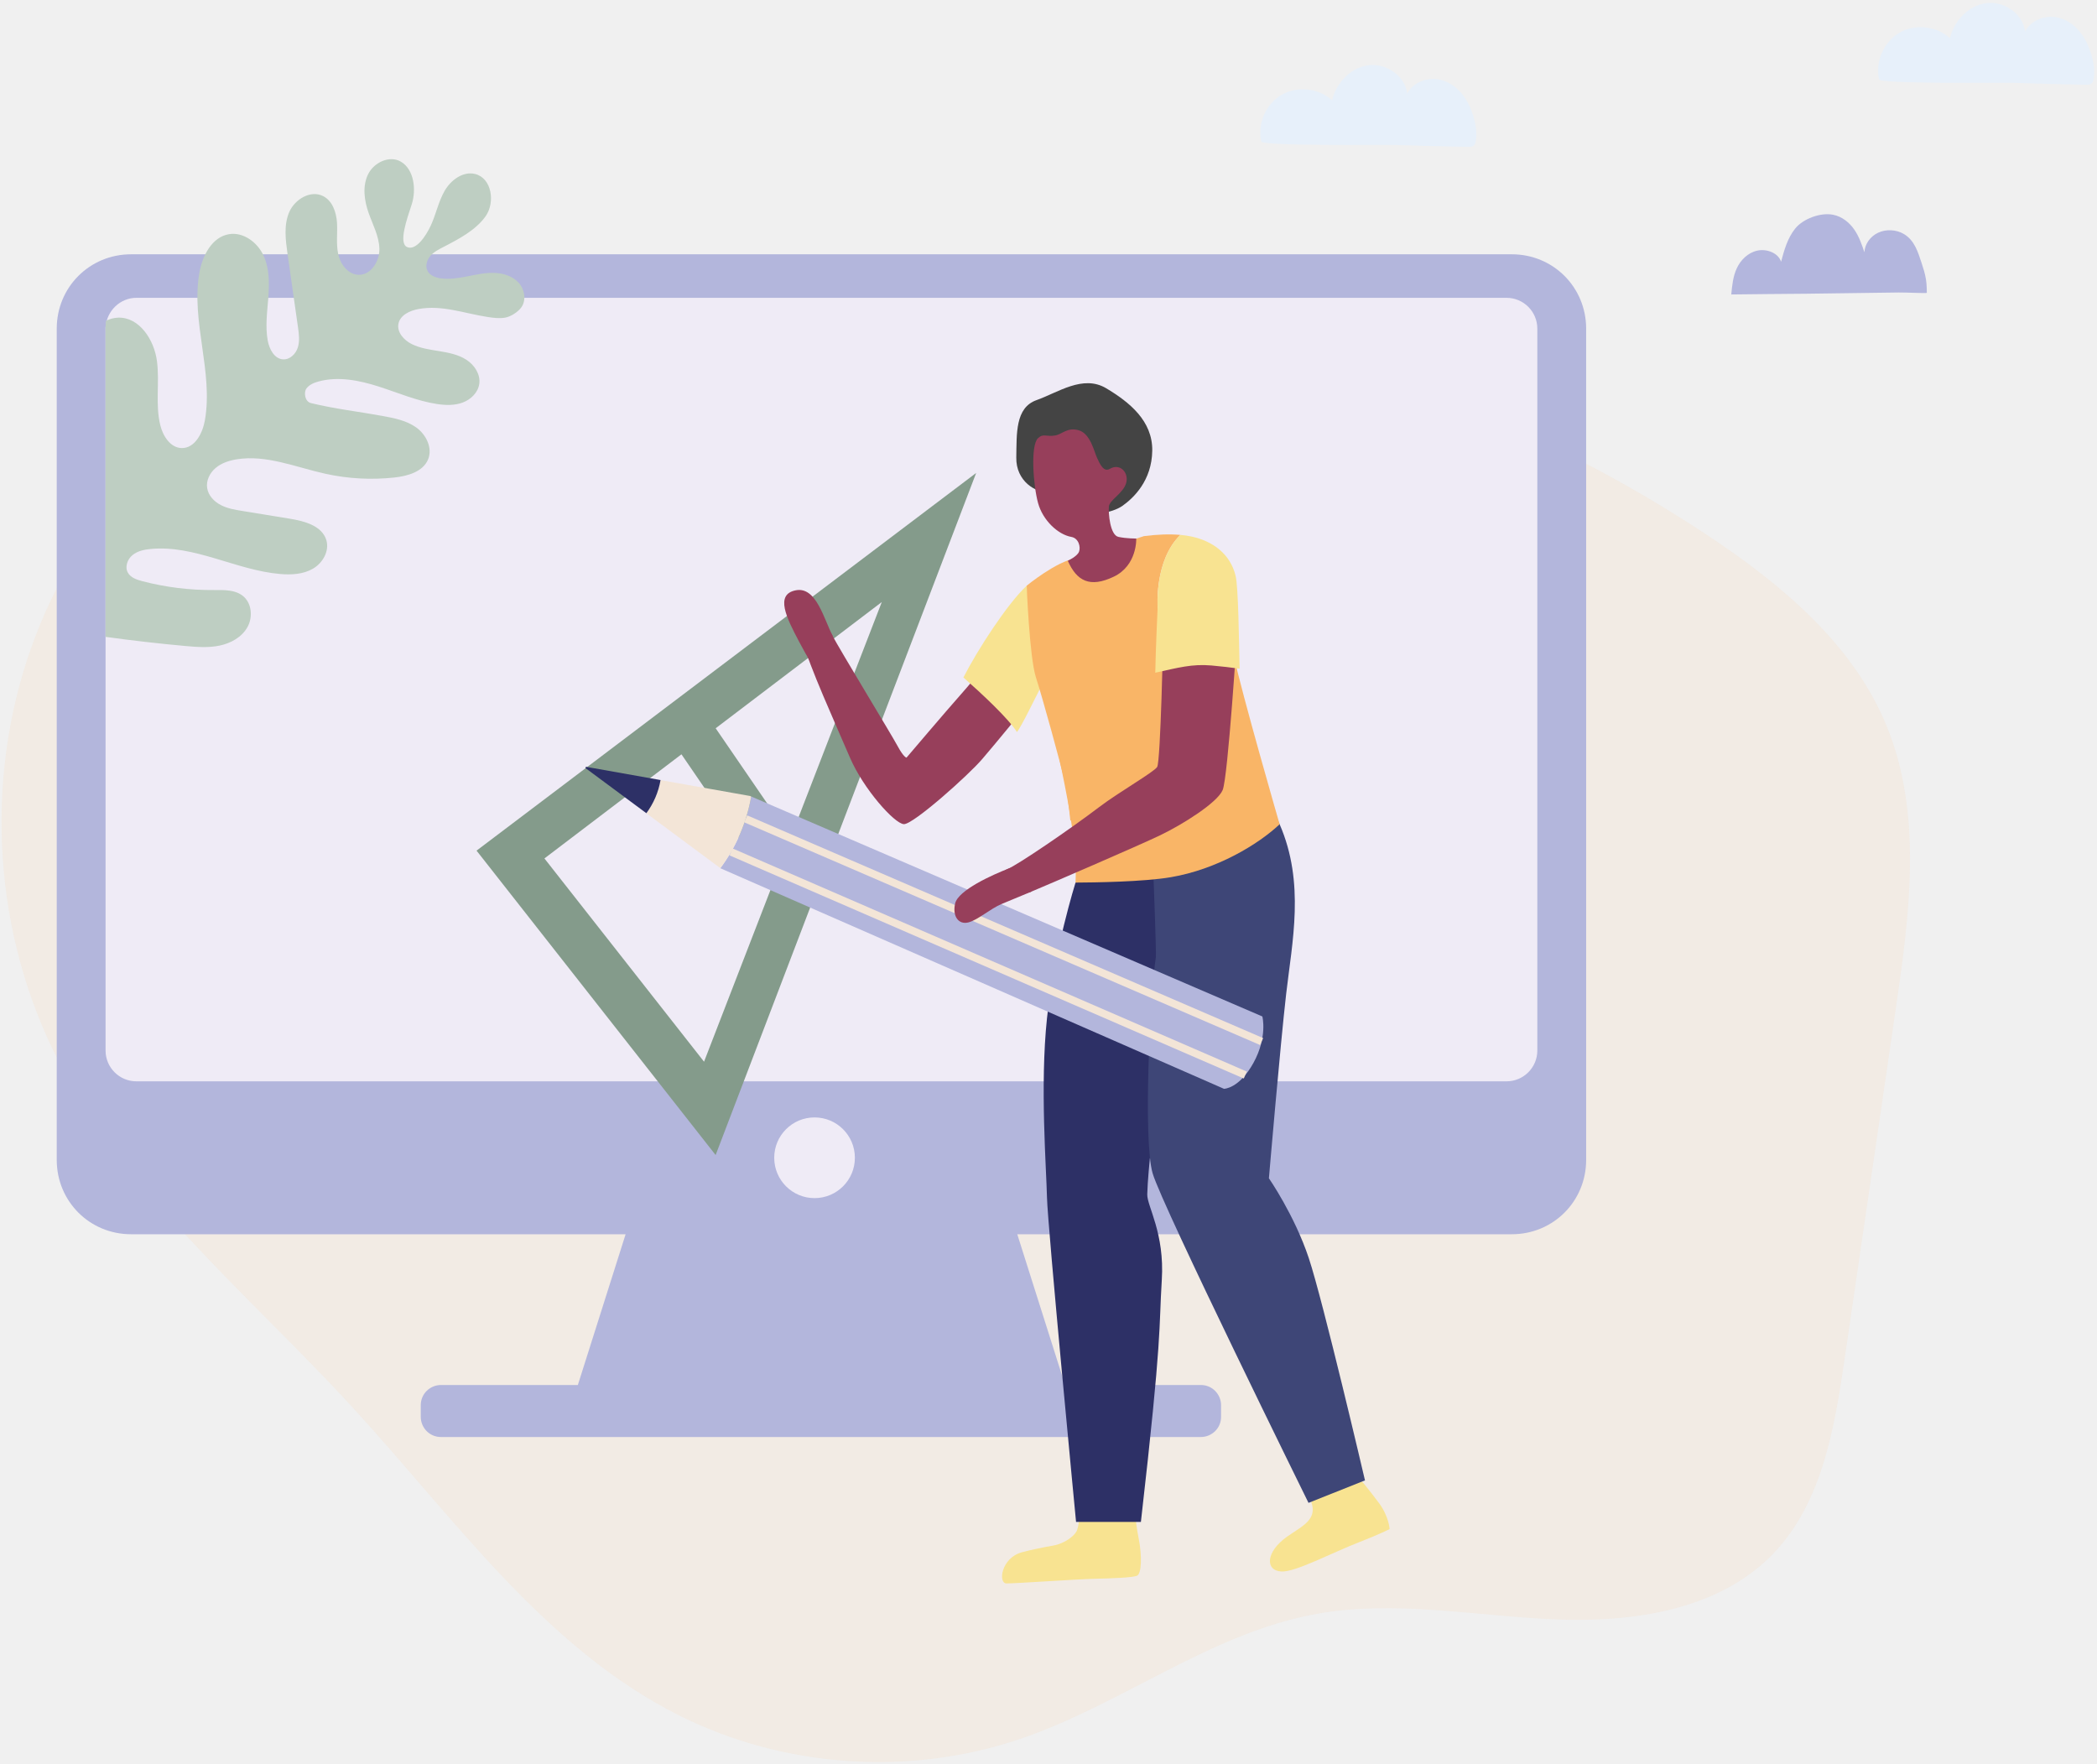
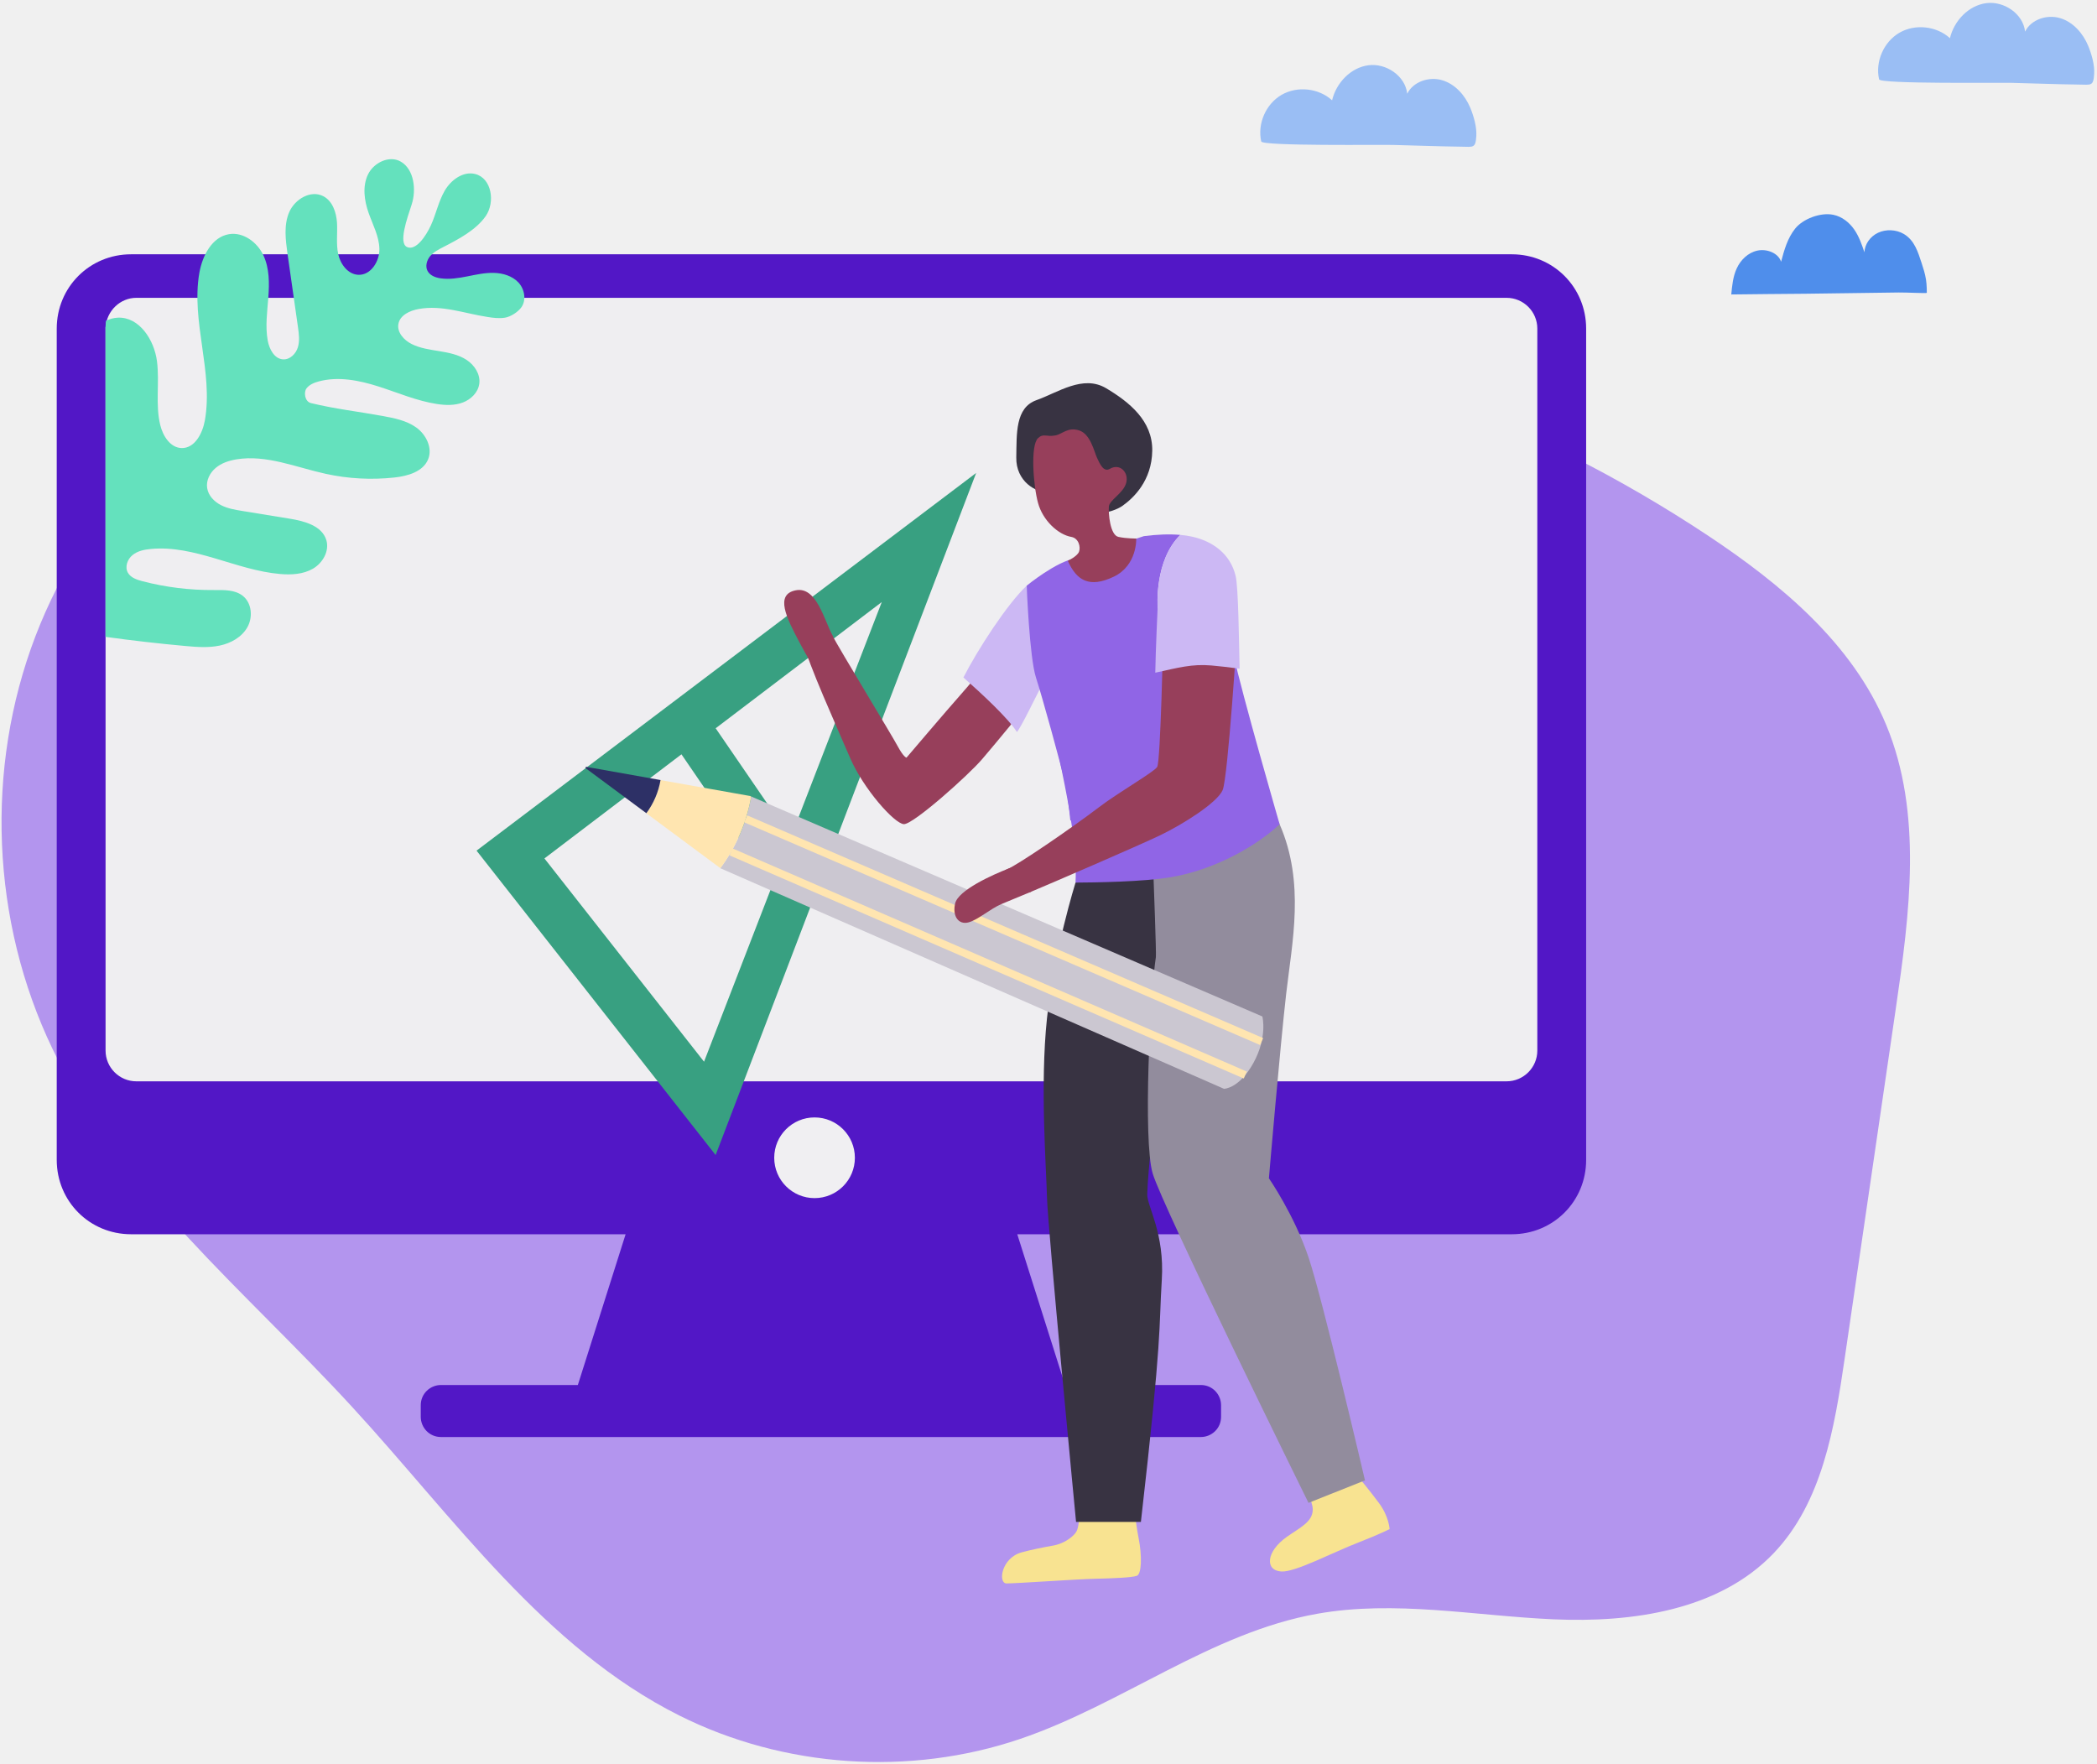
- <svg xmlns="http://www.w3.org/2000/svg" height="466" viewBox="0 0 554 466" width="554">
-   <g fill="none" fill-rule="evenodd" transform="translate(.405744 .757692)">
-     <g fill-rule="nonzero">
-       <path d="m85.124 89.203c-34.57 14.25-62.8 43.2-76.17 78.13-13.37 34.93-11.69 75.32 4.52 109.02 17.88 37.15 51.1 64.08 79.01 94.43 27.05 29.41 50.90 63.82 86.63 81.7 27.61 13.82 60.79 16.09 90.02 6.15 26.94-9.16 50.4-28.06 78.42-33.05 20.56-3.67 41.6.54 62.46 1.46s43.74-2.36 58.16-17.47c12.8-13.41 16.07-33.02 18.75-51.37 4.51-30.85 9.01-61.7 13.52-92.54 3.66-25.03 7.15-51.49-2.52-74.86-8.91-21.53-27.78-37.24-47.19-50.12-45.66-30.29-98.38-49.88-152.74-56.76" fill="#f3e5d7" opacity=".5" />
-       <path d="m332.794 36.613c-1.06-4.67 1.22-9.9 5.37-12.31s9.82-1.79 13.35 1.44c1.09-4.6 4.9-8.64 9.59-9.26s9.76 2.82 10.26 7.52c1.58-3.22 5.79-4.59 9.23-3.57s6.05 3.98 7.43 7.29c.9 2.17 1.75 5.09 1.59 7.47-.21 3.28-.77 2.84-4.05 2.8-5.95-.08-11.9-.31-17.85-.46-3.15-.1-34.64.34-34.92-.92z" fill="#e7f0fa" />
-       <path d="m496.024 20.203c-1.06-4.67 1.22-9.9 5.37-12.31 4.14-2.41 9.82-1.79 13.35 1.44 1.09-4.6 4.9-8.64 9.59-9.26s9.76 2.82 10.26 7.52c1.58-3.22 5.79-4.59 9.23-3.57s6.05 3.98 7.43 7.29c.9 2.17 1.75 5.09 1.59 7.47-.21 3.28-.77 2.84-4.05 2.8-5.95-.08-11.9-.31-17.85-.46-3.15-.09-34.63.35-34.92-.92z" fill="#e7f0fa" />
-       <path d="m456.974 77.033c.22-2.34.45-4.73 1.45-6.9s2.91-4.12 5.43-4.68 5.58.66 6.28 2.94c.82-3.06 1.68-6.21 3.72-8.76s6.65-4.34 10.06-3.65c2.34.47 4.26 2.05 5.54 3.89s1.99 3.94 2.7 6.02c.08-2.14 1.52-4.19 3.62-5.17s4.78-.85 6.78.33c2.87 1.69 3.76 4.86 4.69 7.64.49 1.49.92 2.84 1.17 4.38.24 1.47.22 3.53.22 3.53-.01.18-5.36-.12-7.45-.09-2.7.04-5.41.07-8.11.11-5.48.07-10.97.15-16.45.22-6.2.06-13.47.1-19.65.19z" fill="#b3b6dd" />
-       <path d="m399.004 66.423h-364.79c-10.93 0-19.63 8.69-19.63 19.63v219.62c0 10.94 8.69 19.64 19.63 19.64h130.66l-12.62 39.83h-36.17c-2.8 0-5.33 2.24-5.33 5.33v3.08c0 2.8 2.24 5.33 5.33 5.33h31.69 137.39 31.69c2.8 0 5.33-2.24 5.33-5.33v-3.08c0-2.8-2.24-5.33-5.33-5.33h-35.89l-12.62-39.83h130.66c10.93 0 19.63-8.69 19.63-19.64v-219.62c0-10.93-8.7-19.63-19.63-19.63z" fill="#b3b6dc" />
-       <path d="m35.614 77.923h361.99c4.49 0 8.13 3.65 8.13 8.13v190.73c0 4.49-3.65 8.13-8.13 8.13h-361.99c-4.48 0-8.13-3.65-8.13-8.13v-191.01c.28-4.48 3.93-7.85 8.13-7.85z" fill="#efebf6" />
-       <path d="m214.784 315.77c5.89 0 10.66-4.77 10.66-10.66s-4.77-10.66-10.66-10.66c-5.88 0-10.65 4.77-10.65 10.66s4.77 10.66 10.65 10.66z" fill="#efebf6" />
-       <path d="m125.494 223.97 63.16 80.42 68.83-180.2zm107.06-65.68-24.08 62.26-19.81-28.91zm-46.96 121.44-42.17-53.7 36.2-27.51 23.89 34.88z" fill="#849b8b" />
-       <path d="m358.324 389.29s2.91 3.43 5.58 7.04c2.67 3.62 2.8 6.88 2.8 6.88s-2.95 1.49-7.8 3.36c-7.34 2.83-17.1 8.06-20.79 7.84-4.38-.26-4.09-5.24 1.45-9.16 3.42-2.42 6.87-3.93 6.84-7.25-.02-2.36-2.32-6.07-2.32-6.07" fill="#f8e391" />
-       <path d="m299.144 395.39s.31 5.5 1.26 10.22c.94 4.72.79 9.47-.47 9.94s-6.37.68-11.24.79c-4.88.11-20.34 1.22-23.19 1.22-2.28 0-1.43-6.72 4.01-8.21 2.43-.67 5.77-1.35 8.32-1.79 3.09-.54 5.56-2.57 6.17-3.77 1.1-2.2.69-8.39.69-8.39" fill="#f8e391" />
-       <path d="m283.734 232.41s-5.66 18.08-7.54 35.84-.16 39.77 0 47.32 7.68 85.74 7.68 85.74h17.13c5.74-50.1 4.7-50.78 5.52-63.89.79-12.42-3.9-19.49-3.84-22.64.06-3.14.69-9.55.69-9.55l3.23-6.17 6.78-73.73z" fill="#2d3066" />
-       <path d="m333.414 209.45s1.26.71 4.24 7.55c6.76 15.5 3.3 31.13 1.73 44.8-1.57 13.68-4.56 48.73-4.56 48.73s6.76 9.75 10.53 21.07 14.85 58.74 14.85 58.74l-14.92 5.94s-38.54-78.19-41.16-87c-2.62-8.8-.61-47.84.84-57.22.14-.9-.63-21.23-.63-21.23" fill="#3e4677" />
-       <path d="m333.094 267.78-135.04-58.11c-1.23 7-4.07 13.45-8.15 18.93.02.01.05.04.05.04l133 58.25s4.01 0 7.78-6.84c3.78-6.85 2.36-12.27 2.36-12.27z" fill="#b3b6dc" />
-       <path d="m197.744 209.53s-12.2-2.17-23.65-4.2c-.55 3.24-1.86 6.22-3.75 8.76 9.19 6.82 19.01 14.1 19.56 14.51 4.08-5.48 6.92-11.93 8.15-18.93z" fill="#f3e5d7" />
-       <path d="m154.354 202.22c.08.06 7.78 5.77 16 11.86 1.88-2.53 3.19-5.51 3.75-8.76-10.04-1.78-19.5-3.46-19.6-3.48-.21-.02-.32.26-.15.38z" fill="#2d3066" />
-     </g>
-     <path d="m192.734 224.31 135.85 58.94" stroke="#f3e5d7" stroke-width="2" />
-     <path d="m196.604 215.57 136.3 58.84" stroke="#f3e5d7" stroke-width="2" />
-     <path d="m272.564 182.89c-2.08 3.42-9.86 12.62-13.46 16.86s-18.26 17.34-20.73 17.22c-2.48-.12-10.69-9.32-14.23-17.57s-11.33-25.53-12.03-29.69c-.7-4.15 5.17-6.78 7.26-2.79 2.1 4.02 15.7 26.34 17.35 29.41s2.36 3.07 2.36 3.07 10.69-12.58 14.46-16.82 11.2-13.48 11.2-13.48z" fill="#973f5b" fill-rule="nonzero" />
-     <path d="m337.654 217.00s-9.97-34.43-12.22-44.96l-4.24 2.91c-.08 14.34-42.02 4.58-43.86 8.53-1.95 4.18 7.31 31.54 6.4 48.93 4.92-.02 17.91-.19 25.16-1.42 12.1-2.04 23.1-8.64 28.76-13.99z" fill="#f9b567" fill-rule="nonzero" />
-     <path d="m219.604 167.27c-2.31-4.29-4.31-13.14-9.77-12.08-5.55 1.08-2.51 7.2.94 13.7 2.35 4.43 3.15 5.51 3.15 5.51z" fill="#973f5b" fill-rule="nonzero" />
-     <path d="m268.254 192.63c1.05-1.13 5.27-9.9 6.15-11.55l-3.55-27.13c-5.26 4.95-13.04 17.03-16.74 24.27 4.9 4.33 11.83 10.77 14.14 14.41z" fill="#f8e391" fill-rule="nonzero" />
-     <path d="m266.244 228.63c-4.56 1.73-13.52 5.82-14.31 9.28s.94 5.66 3.46 5.03 5.82-3.62 8.8-4.87 7.94-3.3 7.94-3.3l-3.06-6.92z" fill="#973f5b" fill-rule="nonzero" />
-     <path d="m309.044 202.22c1.26-2.2-3.62-42.6-3.62-42.6s-.91-12.33 6-19.06c-2.88-.26-6.11-.13-9.62.32l-18.08 5.88c-5.03.76-12.89 7.21-12.89 7.21s.72 18.93 2.45 24.27c1.73 5.35 6.51 22.73 7.77 28.08.44 1.87.9 5.64 1.31 9.73 10.13-6.15 26.03-12.68 26.68-13.83z" fill="#f9b567" fill-rule="nonzero" />
-     <path d="m276.694 129.18c-3.42.4-8.73-2.83-8.61-9.08s-.31-13.15 5.35-15.15 12.26-6.79 18.39-3.14c6.13 3.66 12.3 8.61 12.18 16.51s-4.91 12.46-7.86 14.55-8.73 2.44-8.73 2.44z" fill="#444" fill-rule="nonzero" />
-     <path d="m282.634 141.09c-3.56-.63-7.55-4.4-8.8-8.96-1.26-4.56-2.06-15.24 0-17.14 1.45-1.34 2.12-.28 4.56-.71 1.86-.33 3.24-2.28 6.26-1.34s3.96 5.5 4.75 7.23 1.77 3.88 3.4 2.93c2.71-1.59 5.09 1.04 4.3 3.77s-4.4 4.46-4.56 6.19.31 7.55 2.52 8.02c2.2.47 4.71.43 4.71.43s.32 7.11-5.97 10.1-9.75 1.13-12.11-4.22c0 0 2.46-1.13 2.96-2.38.49-1.25-.09-3.58-2.02-3.92z" fill="#973f5b" fill-rule="nonzero" />
-     <path d="m326.494 165.55s-2.48 39.08-3.89 42.42-10.61 9.11-16.51 11.94-29.6 13.05-33.96 14.86-5.27-3.77-5.27-3.77-3.69-1.13-1.06-2.19 16.48-10.5 24.14-16.32c5.34-4.06 14.46-9.23 15.36-10.63.91-1.4 1.61-35.12 1.61-35.12z" fill="#973f5b" fill-rule="nonzero" />
-     <path d="m304.804 176.96c6.01-1.31 9.72-2.36 14.82-1.91 2.53.22 5.43.56 7.46.85-.18-7.45-.32-21.49-1.06-24.54-1.42-5.85-6.11-9.15-11.5-10.34-.98-.22-2.01-.37-3.09-.47-6.91 6.73-6 19.06-6 19.06s-.54 11.53-.63 17.35z" fill="#f8e391" fill-rule="nonzero" />
-     <path d="m130.084 71.333c-2.38-.07-4.73.47-7.06.93-2.34.46-4.73.85-7.09.5-1.34-.2-2.76-.75-3.39-1.95-.65-1.24-.2-2.83.7-3.91.91-1.07 2.19-1.74 3.44-2.38 3.99-2.05 8.67-4.5 11.23-8.19s1.58-10.03-2.78-11.12c-3.19-.8-6.4 1.57-8.05 4.41s-2.28 6.15-3.65 9.14c-1.37 2.98-4.02 6.79-6.31 5.74s-.03-7.39 1.23-11.24.66-9.22-2.82-11.29c-3-1.79-7.17.18-8.70 3.32-1.53 3.13-1.02 6.9.14 10.19 1.1 3.12 2.76 6.15 2.85 9.46.08 3.31-2.24 7.03-5.55 6.9-2.76-.11-4.77-2.82-5.34-5.52s-.14-5.51-.31-8.26c-.18-2.76-1.2-5.76-3.66-7.01-3.31-1.69-7.51.84-8.97 4.25s-.96 7.31-.44 10.99c.92 6.46 1.84 12.92 2.76 19.37.25 1.78.5 3.63-.03 5.35s-2.08 3.26-3.88 3.17c-2.33-.12-3.68-2.72-4.09-5.02-.66-3.73-.12-7.56.17-11.34s.3-7.74-1.32-11.17-5.29-6.15-9.03-5.55c-4.55.73-7.09 5.72-7.88 10.26-2.22 12.85 3.72 26.07 1.47 38.91-.6 3.44-2.67 7.43-6.16 7.34-2.95-.08-4.91-3.15-5.62-6.02-1.36-5.5-.15-11.31-.88-16.93-.72-5.62-4.66-11.73-10.32-11.5-1.14.05-2.2.36-3.17.85-.05.83-.09 1.44-.11 1.75v81.73c7.04.97 14.1 1.78 21.17 2.42 3 .27 6.06.5 9.01-.12s5.83-2.22 7.31-4.85c1.48-2.62 1.18-6.34-1.16-8.24-2.08-1.69-5.03-1.6-7.7-1.58-6.37.05-12.74-.73-18.9-2.34-1.48-.39-3.09-.93-3.83-2.27-.83-1.51-.11-3.52 1.22-4.61 1.33-1.1 3.11-1.47 4.83-1.63 11.61-1.11 22.55 5.61 34.17 6.61 2.97.26 6.12.09 8.7-1.41s4.38-4.66 3.53-7.52c-1.13-3.8-5.77-5.05-9.68-5.68-4.15-.68-8.3-1.35-12.45-2.03-1.97-.32-3.98-.65-5.75-1.57-1.77-.91-3.31-2.52-3.61-4.5-.31-1.99.71-4.02 2.25-5.31 1.54-1.3 3.52-1.94 5.51-2.27 7.92-1.29 15.73 2.12 23.57 3.83 5.94 1.3 12.09 1.63 18.14.97 3.53-.38 7.57-1.53 8.91-4.82 1.21-2.98-.51-6.5-3.12-8.38s-5.88-2.5-9.05-3.08c-6.58-1.2-12.30-1.81-18.79-3.38-1.65-.4-1.94-2.88-1.18-3.88s2-1.51 3.22-1.84c5.19-1.4 10.71-.29 15.83 1.34 5.12 1.64 10.10 3.81 15.41 4.62 2.28.35 4.67.42 6.83-.39s4.04-2.65 4.36-4.94c.35-2.5-1.26-4.96-3.38-6.34s-4.67-1.88-7.17-2.29c-2.49-.41-5.05-.75-7.31-1.88-2.05-1.02-3.93-3.1-3.5-5.35.45-2.31 3.04-3.5 5.36-3.91 6.18-1.11 11.98 1.15 18.19 2.11 1.51.24 3.06.43 4.57.19 1.51-.23 3.49-1.51 4.37-2.76 1.36-1.95.83-4.81-.79-6.55-1.62-1.72-4.09-2.47-6.47-2.53z" fill="#becec2" fill-rule="nonzero" />
+ <svg xmlns="http://www.w3.org/2000/svg" width="554" height="466" viewBox="0 0 554 466" fill="none">
+   <g clip-path="url(#clip0_765_7014)">
+     <path d="M85.529 89.961C50.959 104.211 22.73 133.161 9.36 168.091C-4.01 203.021 -2.33 243.411 13.88 277.111C31.759 314.261 64.98 341.191 92.889 371.541C119.94 400.951 143.79 435.361 179.52 453.241C207.13 467.061 240.31 469.331 269.54 459.391C296.48 450.231 319.94 431.331 347.96 426.341C368.52 422.671 389.56 426.881 410.42 427.801C431.28 428.721 454.16 425.441 468.58 410.331C481.38 396.921 484.65 377.311 487.33 358.961C491.84 328.111 496.34 297.261 500.85 266.421C504.51 241.391 508 214.931 498.33 191.561C489.42 170.031 470.55 154.321 451.14 141.441C405.48 111.151 352.76 91.561 298.4 84.681" fill="#B395EE" />
+     <path d="M333.2 37.371C332.14 32.701 334.42 27.471 338.57 25.061C342.72 22.651 348.39 23.271 351.92 26.501C353.01 21.901 356.82 17.861 361.51 17.241C366.2 16.621 371.27 20.061 371.77 24.761C373.35 21.541 377.56 20.171 381 21.191C384.44 22.211 387.05 25.171 388.43 28.481C389.33 30.651 390.18 33.571 390.02 35.951C389.81 39.231 389.25 38.791 385.97 38.751C380.02 38.671 374.07 38.441 368.12 38.291C364.97 38.191 333.48 38.631 333.2 37.371Z" fill="#9ABEF4" />
+     <path d="M496.429 20.961C495.369 16.291 497.649 11.061 501.799 8.651C505.939 6.241 511.619 6.861 515.149 10.091C516.239 5.491 520.049 1.451 524.739 0.831C529.429 0.211 534.499 3.651 534.999 8.351C536.579 5.131 540.789 3.761 544.229 4.781C547.669 5.801 550.279 8.761 551.659 12.071C552.559 14.241 553.409 17.161 553.249 19.541C553.039 22.821 552.479 22.381 549.199 22.341C543.249 22.261 537.299 22.031 531.349 21.881C528.199 21.791 496.719 22.231 496.429 20.961Z" fill="#9ABEF4" />
+     <path d="M457.38 77.791C457.6 75.451 457.83 73.061 458.83 70.891C459.83 68.721 461.74 66.771 464.26 66.211C466.78 65.651 469.84 66.871 470.54 69.151C471.36 66.091 472.22 62.941 474.26 60.391C476.3 57.841 480.91 56.051 484.32 56.741C486.66 57.211 488.58 58.791 489.86 60.631C491.14 62.471 491.85 64.571 492.56 66.651C492.64 64.511 494.08 62.461 496.18 61.481C498.28 60.501 500.96 60.631 502.96 61.811C505.83 63.501 506.72 66.671 507.65 69.451C508.14 70.941 508.57 72.291 508.82 73.831C509.06 75.301 509.04 77.361 509.04 77.361C509.03 77.541 503.68 77.241 501.59 77.271C498.89 77.311 496.18 77.341 493.48 77.381C488 77.451 482.51 77.531 477.03 77.601C470.83 77.661 463.56 77.701 457.38 77.791Z" fill="#4F8EEB" />
+     <path d="M399.409 67.181H34.619C23.689 67.181 14.989 75.871 14.989 86.811V306.431C14.989 317.371 23.679 326.071 34.619 326.071H165.279L152.659 365.901H116.489C113.689 365.901 111.159 368.141 111.159 371.231V374.311C111.159 377.111 113.399 379.641 116.489 379.641H148.179H285.569H317.259C320.059 379.641 322.589 377.401 322.589 374.311V371.231C322.589 368.431 320.349 365.901 317.259 365.901H281.369L268.749 326.071H399.409C410.339 326.071 419.039 317.381 419.039 306.431V86.811C419.039 75.881 410.339 67.181 399.409 67.181Z" fill="#5217C6" />
+     <path d="M36.02 78.681H398.01C402.5 78.681 406.14 82.331 406.14 86.811V277.541C406.14 282.031 402.49 285.671 398.01 285.671H36.02C31.54 285.671 27.89 282.021 27.89 277.541V86.531C28.17 82.051 31.82 78.681 36.02 78.681Z" fill="#EFEEF1" />
+     <path d="M215.189 316.528C221.079 316.528 225.849 311.758 225.849 305.868C225.849 299.978 221.079 295.208 215.189 295.208C209.309 295.208 204.539 299.978 204.539 305.868C204.539 311.758 209.309 316.528 215.189 316.528Z" fill="#F0EFF2" />
+     <path d="M125.899 224.728L189.059 305.148L257.889 124.948L125.899 224.728ZM232.959 159.048L208.879 221.308L189.069 192.398L232.959 159.048ZM185.999 280.488L143.829 226.788L180.029 199.278L203.919 234.158L185.999 280.488Z" fill="#38A081" />
+     <path d="M358.73 390.048C358.73 390.048 361.64 393.478 364.31 397.088C366.98 400.708 367.11 403.968 367.11 403.968C367.11 403.968 364.16 405.458 359.31 407.328C351.97 410.158 342.21 415.388 338.52 415.168C334.14 414.908 334.43 409.928 339.97 406.008C343.39 403.588 346.84 402.078 346.81 398.758C346.79 396.398 344.49 392.688 344.49 392.688" fill="#F8E391" />
+     <path d="M299.549 396.148C299.549 396.148 299.859 401.648 300.809 406.368C301.749 411.088 301.599 415.838 300.339 416.308C299.079 416.778 293.969 416.988 289.099 417.098C284.219 417.208 268.759 418.318 265.909 418.318C263.629 418.318 264.479 411.598 269.919 410.108C272.349 409.438 275.689 408.758 278.239 408.318C281.329 407.778 283.799 405.748 284.409 404.548C285.509 402.348 285.099 396.158 285.099 396.158" fill="#F8E391" />
+     <path d="M284.14 233.168C284.14 233.168 278.48 251.248 276.6 269.008C274.72 286.768 276.44 308.778 276.6 316.328C276.76 323.878 284.28 402.068 284.28 402.068H301.41C307.15 351.968 306.11 351.288 306.93 338.178C307.72 325.758 303.03 318.688 303.09 315.538C303.15 312.398 303.78 305.988 303.78 305.988L307.01 299.818L313.79 226.088L284.14 233.168Z" fill="#383342" />
+     <path d="M333.82 210.208C333.82 210.208 335.08 210.918 338.06 217.758C344.82 233.258 341.36 248.888 339.79 262.558C338.22 276.238 335.23 311.288 335.23 311.288C335.23 311.288 341.99 321.038 345.76 332.358C349.53 343.678 360.61 391.098 360.61 391.098L345.69 397.038C345.69 397.038 307.15 318.848 304.53 310.038C301.91 301.238 303.92 262.198 305.37 252.818C305.51 251.918 304.74 231.588 304.74 231.588" fill="#928C9D" />
+     <path d="M333.5 268.538L198.46 210.428C197.23 217.428 194.39 223.878 190.31 229.358C190.33 229.368 190.36 229.398 190.36 229.398L323.36 287.648C323.36 287.648 327.37 287.648 331.14 280.808C334.92 273.958 333.5 268.538 333.5 268.538Z" fill="#CBC7D1" />
+     <path d="M198.15 210.288C198.15 210.288 185.95 208.118 174.5 206.088C173.95 209.328 172.64 212.308 170.75 214.848C179.94 221.668 189.76 228.948 190.31 229.358C194.39 223.878 197.23 217.428 198.46 210.428L198.15 210.288Z" fill="#FFE5B0" />
+     <path d="M154.759 202.978C154.839 203.038 162.539 208.748 170.759 214.838C172.639 212.308 173.949 209.328 174.509 206.078C164.469 204.298 155.009 202.618 154.909 202.598C154.699 202.578 154.589 202.858 154.759 202.978Z" fill="#2D3066" />
+     <path d="M193.14 225.068L328.99 284.008" stroke="#FFE5B0" stroke-width="2" />
+     <path d="M197.01 216.328L333.31 275.168" stroke="#FFE5B0" stroke-width="2" />
+     <path d="M272.97 183.648C270.89 187.068 263.11 196.268 259.51 200.508C255.91 204.748 241.25 217.848 238.78 217.728C236.3 217.608 228.09 208.408 224.55 200.158C221.01 191.908 213.22 174.628 212.52 170.468C211.82 166.318 217.69 163.688 219.78 167.678C221.88 171.698 235.48 194.018 237.13 197.088C238.78 200.158 239.49 200.158 239.49 200.158C239.49 200.158 250.18 187.578 253.95 183.338C257.72 179.098 265.15 169.858 265.15 169.858L272.97 183.648Z" fill="#973F5B" />
+     <path d="M338.059 217.758C338.059 217.758 328.089 183.328 325.839 172.798L321.599 175.708C321.519 190.048 279.579 180.288 277.739 184.238C275.789 188.418 285.049 215.778 284.139 233.168C289.059 233.148 302.049 232.978 309.299 231.748C321.399 229.708 332.399 223.108 338.059 217.758Z" fill="#9065E6" />
+     <path d="M220.009 168.028C217.699 163.738 215.699 154.888 210.239 155.948C204.689 157.028 207.729 163.148 211.179 169.648C213.529 174.078 214.329 175.158 214.329 175.158L220.009 168.028Z" fill="#973F5B" />
+     <path d="M268.66 193.388C269.71 192.258 273.93 183.488 274.81 181.838L271.26 154.708C266 159.658 258.22 171.738 254.52 178.978C259.42 183.308 266.35 189.748 268.66 193.388Z" fill="#CCB8F4" />
+     <path d="M266.65 229.388C262.09 231.118 253.129 235.208 252.339 238.668C251.549 242.128 253.28 244.328 255.8 243.698C258.32 243.068 261.619 240.078 264.599 238.828C267.579 237.578 272.539 235.528 272.539 235.528L269.479 228.608L266.65 229.388Z" fill="#973F5B" />
+     <path d="M309.449 202.978C310.709 200.778 305.829 160.378 305.829 160.378C305.829 160.378 304.919 148.048 311.829 141.318C308.949 141.058 305.719 141.188 302.209 141.638L284.129 147.518C279.099 148.278 271.239 154.728 271.239 154.728C271.239 154.728 271.959 173.658 273.689 178.998C275.419 184.348 280.199 201.728 281.459 207.078C281.899 208.948 282.359 212.718 282.769 216.808C292.899 210.658 308.799 204.128 309.449 202.978Z" fill="#9065E6" />
+     <path d="M277.099 129.938C273.679 130.338 268.369 127.108 268.489 120.858C268.609 114.608 268.179 107.708 273.839 105.708C279.499 103.708 286.099 98.918 292.229 102.568C298.359 106.228 304.529 111.178 304.409 119.078C304.289 126.978 299.499 131.538 296.549 133.628C293.599 135.718 287.819 136.068 287.819 136.068L277.099 129.938Z" fill="#383342" />
+     <path d="M283.039 141.848C279.479 141.218 275.489 137.448 274.239 132.888C272.979 128.328 272.179 117.648 274.239 115.748C275.689 114.408 276.359 115.468 278.799 115.038C280.659 114.708 282.039 112.758 285.059 113.698C288.079 114.638 289.019 119.198 289.809 120.928C290.599 122.658 291.579 124.808 293.209 123.858C295.919 122.268 298.299 124.898 297.509 127.628C296.719 130.358 293.109 132.088 292.949 133.818C292.789 135.548 293.259 141.368 295.469 141.838C297.669 142.308 300.179 142.268 300.179 142.268C300.179 142.268 300.499 149.378 294.209 152.368C287.919 155.358 284.459 153.498 282.099 148.148C282.099 148.148 284.559 147.018 285.059 145.768C285.549 144.518 284.969 142.188 283.039 141.848Z" fill="#973F5B" />
+     <path d="M326.899 166.308C326.899 166.308 324.419 205.388 323.009 208.728C321.599 212.068 312.399 217.838 306.499 220.668C300.599 223.498 276.899 233.718 272.539 235.528C268.179 237.338 267.269 231.758 267.269 231.758C267.269 231.758 263.579 230.628 266.209 229.568C268.839 228.508 282.689 219.068 290.349 213.248C295.689 209.188 304.809 204.018 305.709 202.618C306.619 201.218 307.319 167.498 307.319 167.498L326.899 166.308Z" fill="#973F5B" />
+     <path d="M305.21 177.718C311.22 176.408 314.93 175.358 320.03 175.808C322.56 176.028 325.46 176.368 327.49 176.658C327.31 169.208 327.17 155.168 326.43 152.118C325.01 146.268 320.32 142.968 314.93 141.778C313.95 141.558 312.92 141.408 311.84 141.308C304.93 148.038 305.84 160.368 305.84 160.368C305.84 160.368 305.3 171.898 305.21 177.718Z" fill="#CCB8F4" />
+     <path d="M130.489 72.091C128.109 72.021 125.759 72.561 123.429 73.021C121.089 73.481 118.699 73.871 116.339 73.521C114.999 73.321 113.579 72.771 112.949 71.571C112.299 70.331 112.749 68.741 113.649 67.661C114.559 66.591 115.839 65.921 117.089 65.281C121.079 63.231 125.759 60.781 128.319 57.091C130.879 53.401 129.899 47.061 125.539 45.971C122.349 45.171 119.139 47.541 117.489 50.381C115.839 53.221 115.209 56.531 113.839 59.521C112.469 62.501 109.819 66.311 107.529 65.261C105.239 64.211 107.499 57.871 108.759 54.021C110.019 50.171 109.419 44.801 105.939 42.731C102.939 40.941 98.769 42.911 97.239 46.051C95.709 49.181 96.219 52.951 97.379 56.241C98.479 59.361 100.139 62.391 100.229 65.701C100.309 69.011 97.989 72.731 94.679 72.601C91.919 72.491 89.909 69.781 89.339 67.081C88.769 64.381 89.199 61.571 89.029 58.821C88.849 56.061 87.829 53.061 85.369 51.811C82.059 50.121 77.859 52.651 76.399 56.061C74.939 59.471 75.439 63.371 75.959 67.051C76.879 73.511 77.799 79.971 78.719 86.421C78.969 88.201 79.219 90.051 78.689 91.771C78.159 93.491 76.609 95.031 74.809 94.941C72.479 94.821 71.129 92.221 70.719 89.921C70.059 86.191 70.599 82.361 70.889 78.581C71.179 74.801 71.189 70.841 69.569 67.411C67.949 63.981 64.279 61.261 60.539 61.861C55.989 62.591 53.449 67.581 52.659 72.121C50.439 84.971 56.379 98.191 54.129 111.031C53.529 114.471 51.459 118.461 47.969 118.371C45.019 118.291 43.059 115.221 42.349 112.351C40.989 106.851 42.199 101.041 41.469 95.421C40.749 89.801 36.809 83.691 31.149 83.921C30.009 83.971 28.949 84.281 27.979 84.771C27.929 85.601 27.889 86.211 27.869 86.521V168.251C34.909 169.221 41.969 170.031 49.039 170.671C52.039 170.941 55.099 171.171 58.049 170.551C60.999 169.931 63.879 168.331 65.359 165.701C66.839 163.081 66.539 159.361 64.199 157.461C62.119 155.771 59.169 155.861 56.499 155.881C50.129 155.931 43.759 155.151 37.599 153.541C36.119 153.151 34.509 152.611 33.769 151.271C32.939 149.761 33.659 147.751 34.989 146.661C36.319 145.561 38.099 145.191 39.819 145.031C51.429 143.921 62.369 150.641 73.989 151.641C76.959 151.901 80.109 151.731 82.689 150.231C85.269 148.731 87.069 145.571 86.219 142.711C85.089 138.911 80.449 137.661 76.539 137.031C72.389 136.351 68.239 135.681 64.089 135.001C62.119 134.681 60.109 134.351 58.339 133.431C56.569 132.521 55.029 130.911 54.729 128.931C54.419 126.941 55.439 124.911 56.979 123.621C58.519 122.321 60.499 121.681 62.489 121.351C70.409 120.061 78.219 123.471 86.059 125.181C91.999 126.481 98.149 126.811 104.199 126.151C107.729 125.771 111.769 124.621 113.109 121.331C114.319 118.351 112.599 114.831 109.989 112.951C107.379 111.071 104.109 110.451 100.939 109.871C94.359 108.671 88.639 108.061 82.149 106.491C80.499 106.091 80.209 103.611 80.969 102.611C81.729 101.611 82.969 101.101 84.189 100.771C89.379 99.371 94.899 100.481 100.019 102.111C105.139 103.751 110.119 105.921 115.429 106.731C117.709 107.081 120.099 107.151 122.259 106.341C124.419 105.531 126.299 103.691 126.619 101.401C126.969 98.901 125.359 96.441 123.239 95.061C121.119 93.681 118.569 93.181 116.069 92.771C113.579 92.361 111.019 92.021 108.759 90.891C106.709 89.871 104.829 87.791 105.259 85.541C105.709 83.231 108.299 82.041 110.619 81.631C116.799 80.521 122.599 82.781 128.809 83.741C130.319 83.981 131.869 84.171 133.379 83.931C134.889 83.701 136.869 82.421 137.749 81.171C139.109 79.221 138.579 76.361 136.959 74.621C135.339 72.901 132.869 72.151 130.489 72.091Z" fill="#64E1BD" />
  </g>
+   <defs>
+     <clipPath id="clip0_765_7014">
+       <rect width="554" height="466" fill="white" />
+     </clipPath>
+   </defs>
</svg>
